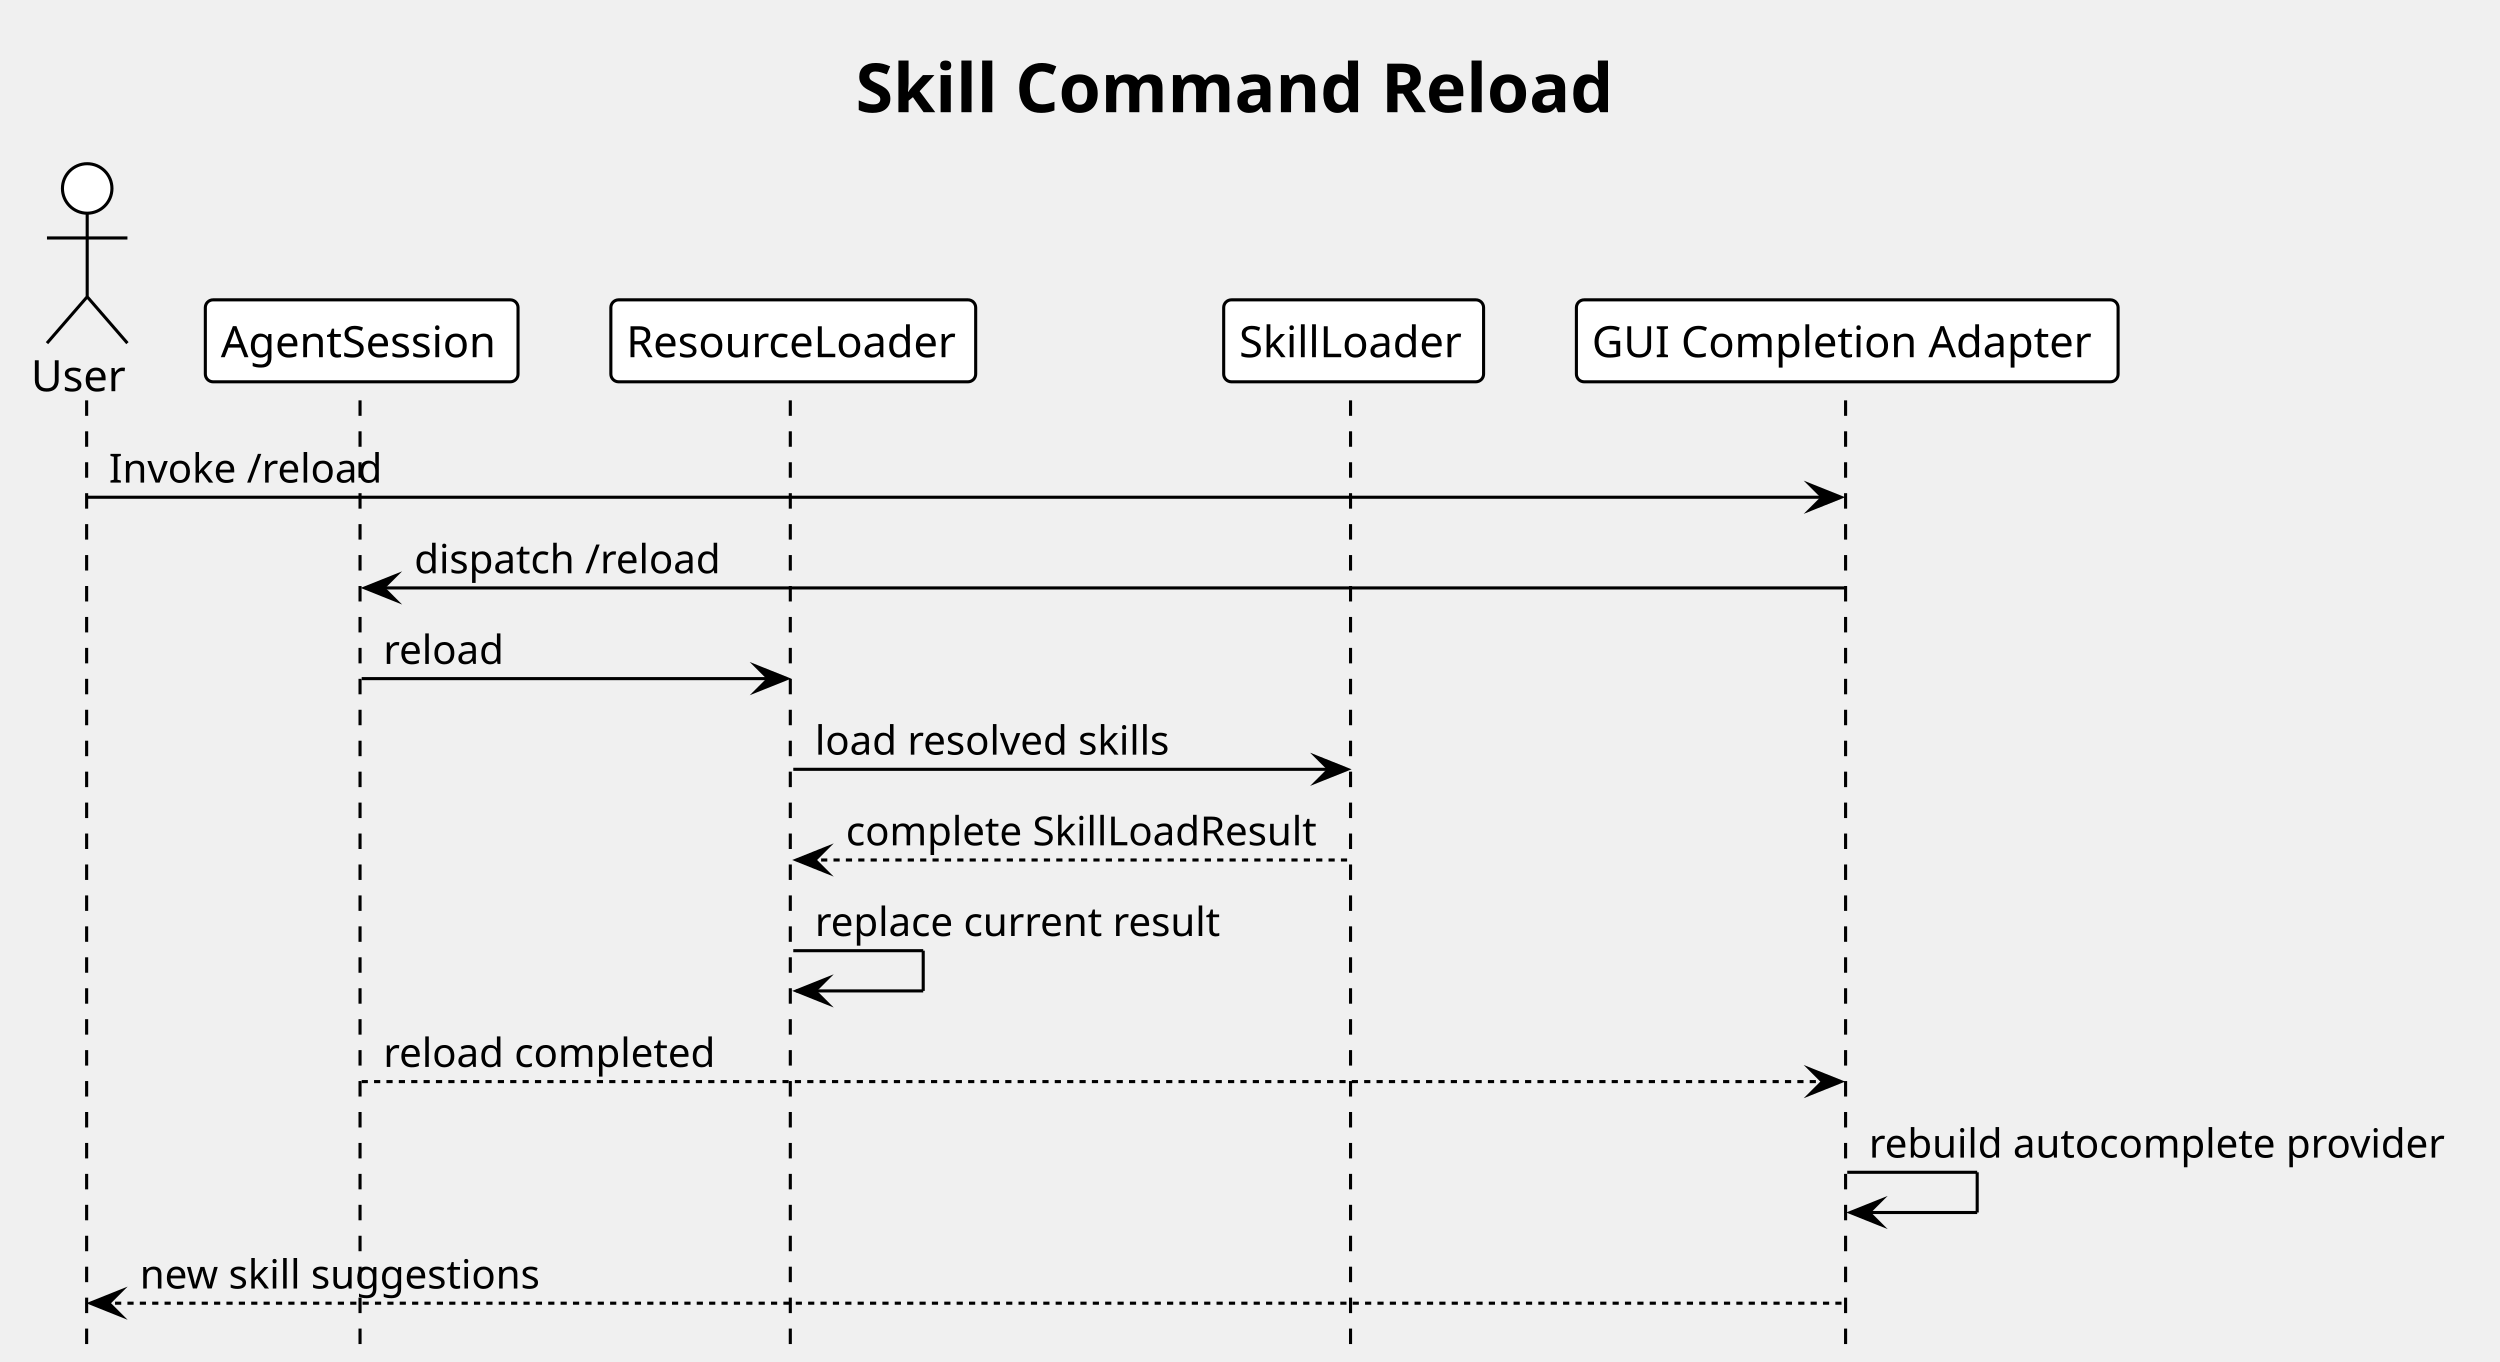
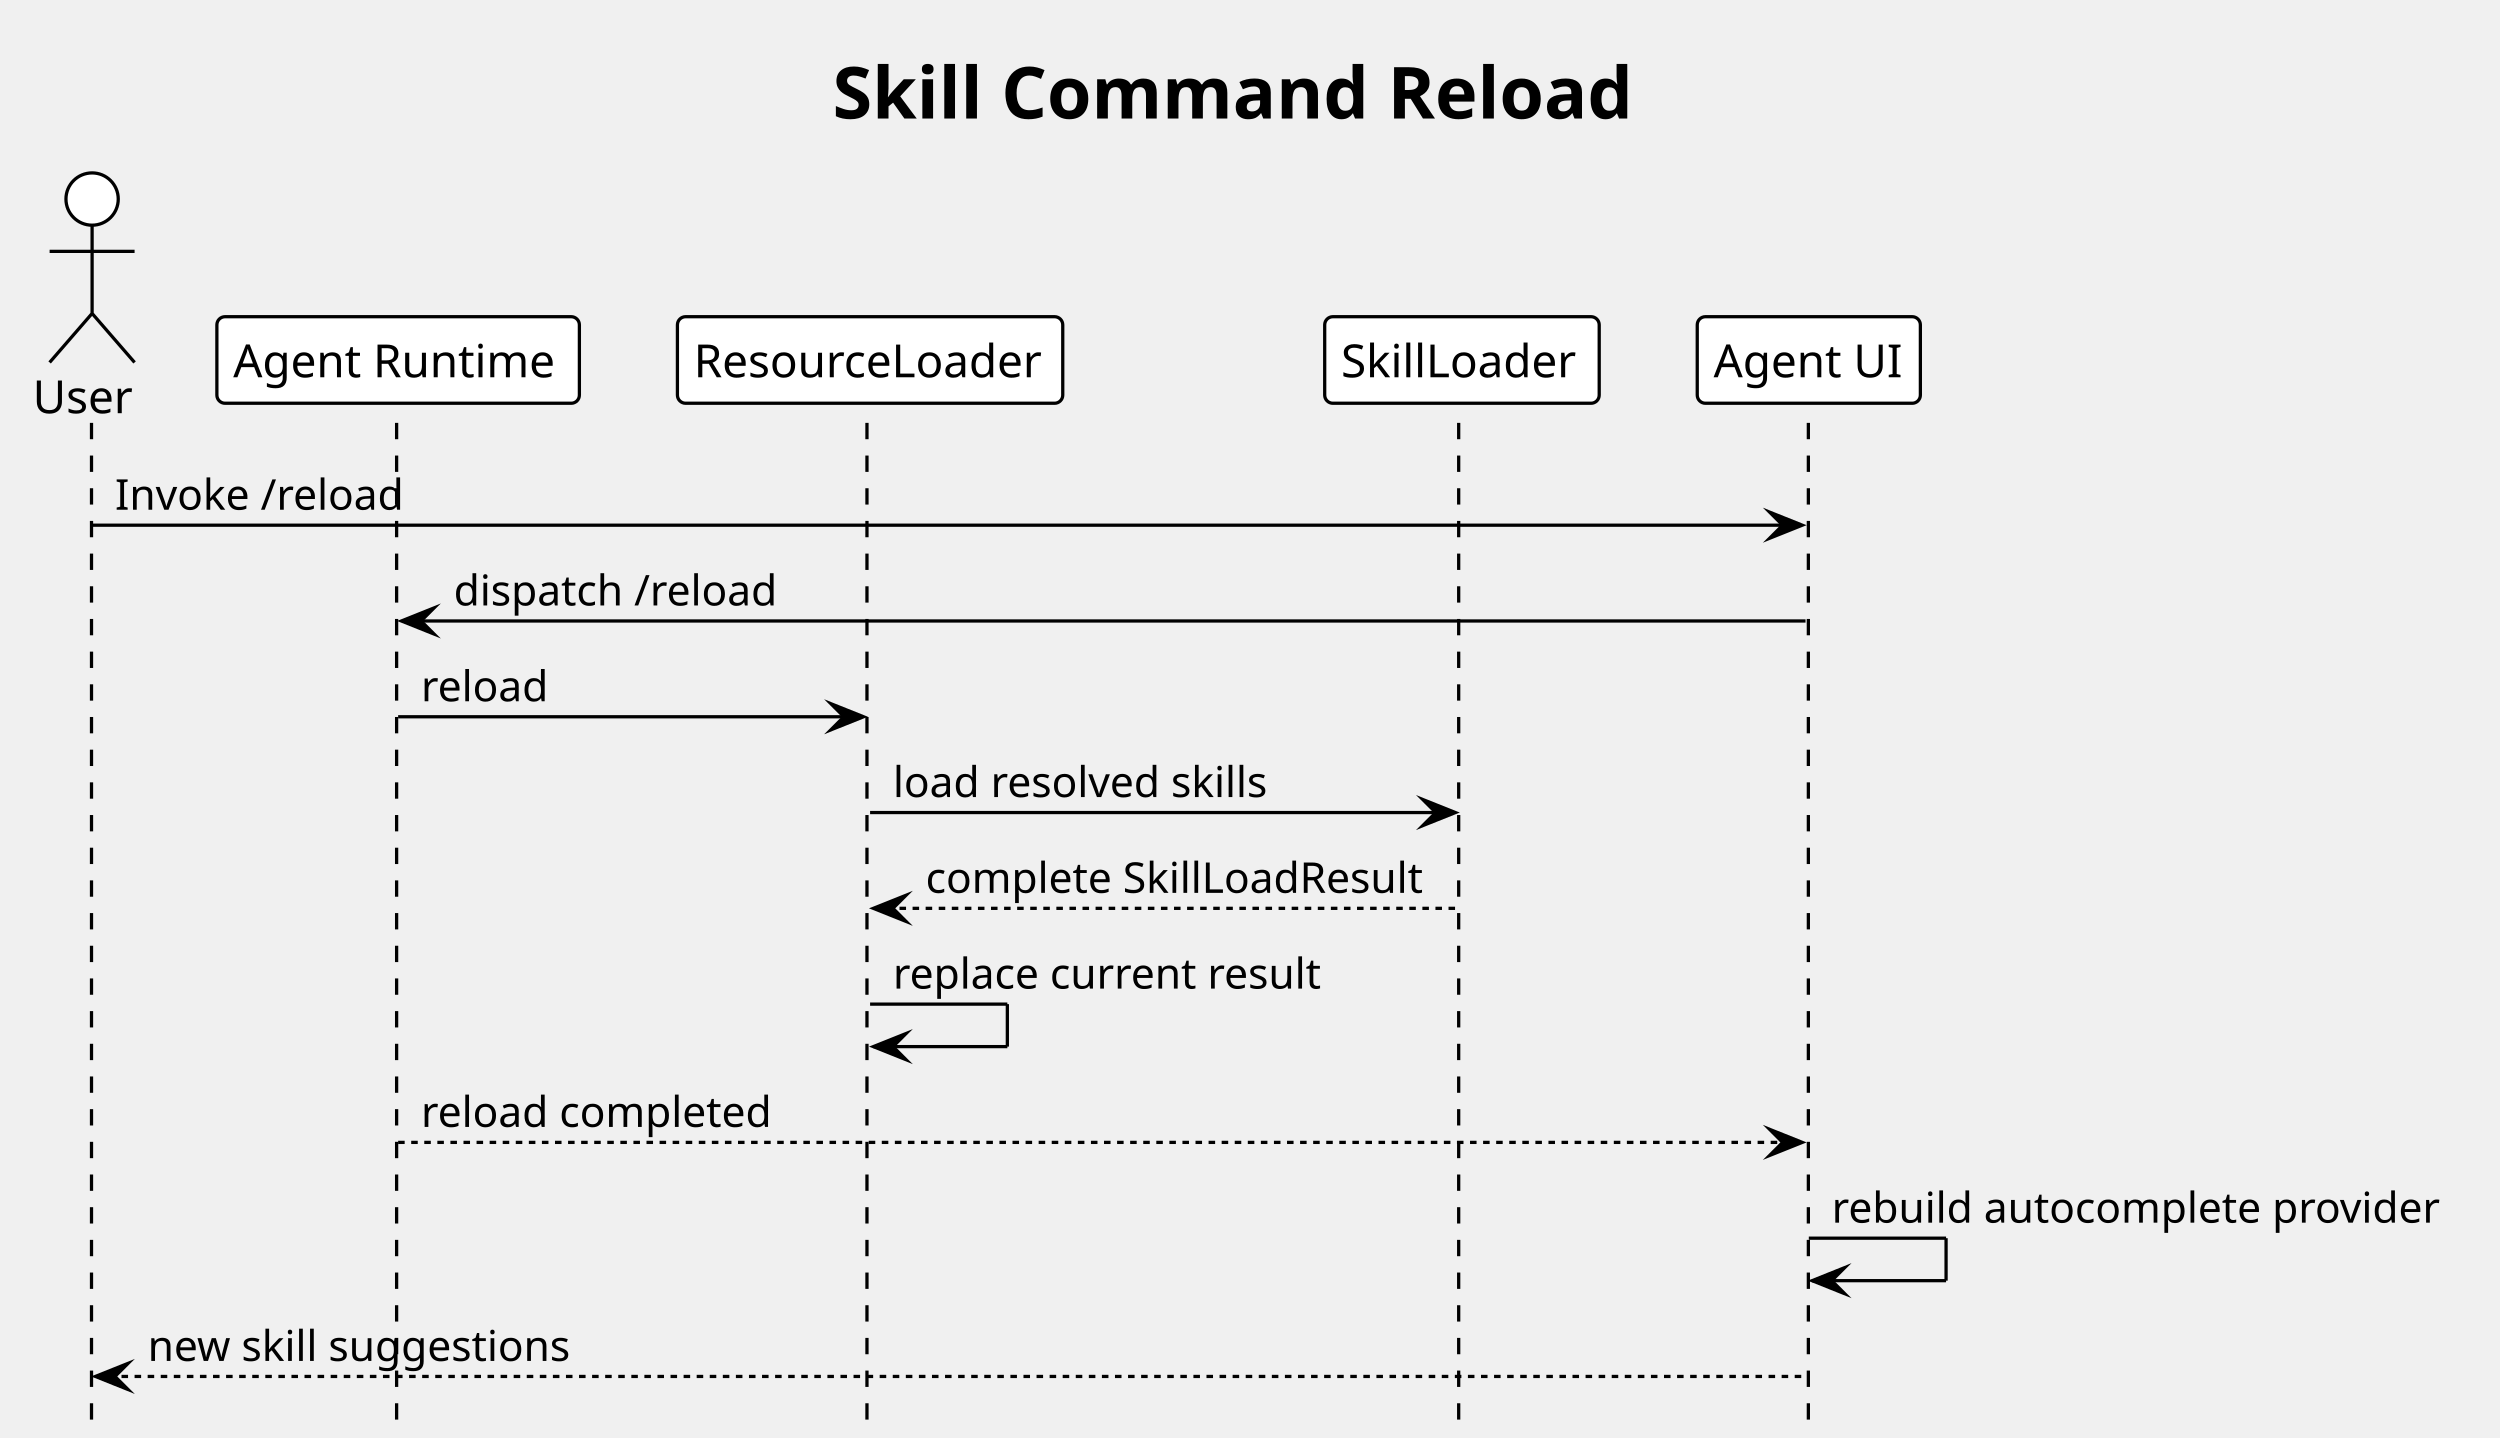
- <svg xmlns="http://www.w3.org/2000/svg" contentStyleType="text/css" data-diagram-type="SEQUENCE" height="440px" preserveAspectRatio="none" style="width:808px;height:440px;" version="1.1" viewBox="0 0 808 440" width="808px" zoomAndPan="magnify">
+ <svg xmlns="http://www.w3.org/2000/svg" contentStyleType="text/css" data-diagram-type="SEQUENCE" height="440px" preserveAspectRatio="none" style="width:765px;height:440px;" version="1.1" viewBox="0 0 765 440" width="765px" zoomAndPan="magnify">
  <defs />
  <g>
-     <g class="title" data-source-line="167">
-       <text fill="#000000" font-family="'sans-serif'" font-size="22" font-weight="700" lengthAdjust="spacing" textLength="253.591" x="276.528" y="36.27">Skill Command Reload</text>
+     <g class="title" data-source-line="172">
+       <text fill="#000000" font-family="'sans-serif'" font-size="22" font-weight="700" lengthAdjust="spacing" textLength="253.591" x="254.761" y="36.27">Skill Command Reload</text>
    </g>
-     <g class="participant-lifeline" data-entity-uid="part1" data-qualified-name="U" data-source-line="169" id="part1-lifeline">
+     <g class="participant-lifeline" data-entity-uid="part1" data-qualified-name="U" data-source-line="174" id="part1-lifeline">
      <g>
        <rect fill="#000000" fill-opacity="0" height="309.795" width="8" x="24.183" y="129.398" />
        <line style="stroke:#000000;stroke-width:1;stroke-dasharray:5,5;" x1="28" x2="28" y1="129.398" y2="439.193" />
      </g>
    </g>
-     <g class="participant-lifeline" data-entity-uid="part2" data-qualified-name="S" data-source-line="170" id="part2-lifeline">
+     <g class="participant-lifeline" data-entity-uid="part2" data-qualified-name="S" data-source-line="175" id="part2-lifeline">
      <g>
-         <rect fill="#000000" fill-opacity="0" height="309.795" width="8" x="112.896" y="129.398" />
-         <line style="stroke:#000000;stroke-width:1;stroke-dasharray:5,5;" x1="116.365" x2="116.365" y1="129.398" y2="439.193" />
+         <rect fill="#000000" fill-opacity="0" height="309.795" width="8" x="117.828" y="129.398" />
+         <line style="stroke:#000000;stroke-width:1;stroke-dasharray:5,5;" x1="121.365" x2="121.365" y1="129.398" y2="439.193" />
      </g>
    </g>
-     <g class="participant-lifeline" data-entity-uid="part3" data-qualified-name="R" data-source-line="171" id="part3-lifeline">
+     <g class="participant-lifeline" data-entity-uid="part3" data-qualified-name="R" data-source-line="176" id="part3-lifeline">
      <g>
-         <rect fill="#000000" fill-opacity="0" height="309.795" width="8" x="252.383" y="129.398" />
-         <line style="stroke:#000000;stroke-width:1;stroke-dasharray:5,5;" x1="255.427" x2="255.427" y1="129.398" y2="439.193" />
+         <rect fill="#000000" fill-opacity="0" height="309.795" width="8" x="262.247" y="129.398" />
+         <line style="stroke:#000000;stroke-width:1;stroke-dasharray:5,5;" x1="265.291" x2="265.291" y1="129.398" y2="439.193" />
      </g>
    </g>
-     <g class="participant-lifeline" data-entity-uid="part4" data-qualified-name="L" data-source-line="172" id="part4-lifeline">
+     <g class="participant-lifeline" data-entity-uid="part4" data-qualified-name="L" data-source-line="177" id="part4-lifeline">
      <g>
-         <rect fill="#000000" fill-opacity="0" height="309.795" width="8" x="433.494" y="129.398" />
-         <line style="stroke:#000000;stroke-width:1;stroke-dasharray:5,5;" x1="436.494" x2="436.494" y1="129.398" y2="439.193" />
+         <rect fill="#000000" fill-opacity="0" height="309.795" width="8" x="443.358" y="129.398" />
+         <line style="stroke:#000000;stroke-width:1;stroke-dasharray:5,5;" x1="446.358" x2="446.358" y1="129.398" y2="439.193" />
      </g>
    </g>
-     <g class="participant-lifeline" data-entity-uid="part5" data-qualified-name="T" data-source-line="173" id="part5-lifeline">
+     <g class="participant-lifeline" data-entity-uid="part5" data-qualified-name="T" data-source-line="178" id="part5-lifeline">
      <g>
-         <rect fill="#000000" fill-opacity="0" height="309.795" width="8" x="593.03" y="129.398" />
-         <line style="stroke:#000000;stroke-width:1;stroke-dasharray:5,5;" x1="596.493" x2="596.493" y1="129.398" y2="439.193" />
+         <rect fill="#000000" fill-opacity="0" height="309.795" width="8" x="549.496" y="129.398" />
+         <line style="stroke:#000000;stroke-width:1;stroke-dasharray:5,5;" x1="553.357" x2="553.357" y1="129.398" y2="439.193" />
      </g>
    </g>
-     <g class="participant participant-head" data-entity-uid="part1" data-qualified-name="U" data-source-line="169" id="part1-head">
+     <g class="participant participant-head" data-entity-uid="part1" data-qualified-name="U" data-source-line="174" id="part1-head">
      <text fill="#000000" font-family="'sans-serif'" font-size="14" lengthAdjust="spacing" textLength="30.365" x="10" y="126.445">User</text>
      <ellipse cx="28.183" cy="60.91" fill="#FFFFFF" rx="8" ry="8" style="stroke:#000000;stroke-width:1;" />
      <path d="M28.183,68.91 L28.183,95.91 M15.183,76.91 L41.183,76.91 M28.183,95.91 L15.183,110.91 M28.183,95.91 L41.183,110.91" fill="none" style="stroke:#000000;stroke-width:1;" />
    </g>
-     <g class="participant participant-head" data-entity-uid="part2" data-qualified-name="S" data-source-line="170" id="part2-head">
-       <rect fill="#FFFFFF" height="26.488" rx="2.5" ry="2.5" style="stroke:#000000;stroke-width:1;" width="101.061" x="66.365" y="96.91" />
-       <text fill="#000000" font-family="'sans-serif'" font-size="14" lengthAdjust="spacing" textLength="91.061" x="71.365" y="115.445">AgentSession</text>
+     <g class="participant participant-head" data-entity-uid="part2" data-qualified-name="S" data-source-line="175" id="part2-head">
+       <rect fill="#FFFFFF" height="26.488" rx="2.5" ry="2.5" style="stroke:#000000;stroke-width:1;" width="110.926" x="66.365" y="96.91" />
+       <text fill="#000000" font-family="'sans-serif'" font-size="14" lengthAdjust="spacing" textLength="100.926" x="71.365" y="115.445">Agent Runtime</text>
    </g>
-     <g class="participant participant-head" data-entity-uid="part3" data-qualified-name="R" data-source-line="171" id="part3-head">
-       <rect fill="#FFFFFF" height="26.488" rx="2.5" ry="2.5" style="stroke:#000000;stroke-width:1;" width="117.912" x="197.427" y="96.91" />
-       <text fill="#000000" font-family="'sans-serif'" font-size="14" lengthAdjust="spacing" textLength="107.912" x="202.427" y="115.445">ResourceLoader</text>
+     <g class="participant participant-head" data-entity-uid="part3" data-qualified-name="R" data-source-line="176" id="part3-head">
+       <rect fill="#FFFFFF" height="26.488" rx="2.5" ry="2.5" style="stroke:#000000;stroke-width:1;" width="117.912" x="207.291" y="96.91" />
+       <text fill="#000000" font-family="'sans-serif'" font-size="14" lengthAdjust="spacing" textLength="107.912" x="212.291" y="115.445">ResourceLoader</text>
    </g>
-     <g class="participant participant-head" data-entity-uid="part4" data-qualified-name="L" data-source-line="172" id="part4-head">
-       <rect fill="#FFFFFF" height="26.488" rx="2.5" ry="2.5" style="stroke:#000000;stroke-width:1;" width="83.999" x="395.494" y="96.91" />
-       <text fill="#000000" font-family="'sans-serif'" font-size="14" lengthAdjust="spacing" textLength="73.999" x="400.494" y="115.445">SkillLoader</text>
+     <g class="participant participant-head" data-entity-uid="part4" data-qualified-name="L" data-source-line="177" id="part4-head">
+       <rect fill="#FFFFFF" height="26.488" rx="2.5" ry="2.5" style="stroke:#000000;stroke-width:1;" width="83.999" x="405.358" y="96.91" />
+       <text fill="#000000" font-family="'sans-serif'" font-size="14" lengthAdjust="spacing" textLength="73.999" x="410.358" y="115.445">SkillLoader</text>
    </g>
-     <g class="participant participant-head" data-entity-uid="part5" data-qualified-name="T" data-source-line="173" id="part5-head">
-       <rect fill="#FFFFFF" height="26.488" rx="2.5" ry="2.5" style="stroke:#000000;stroke-width:1;" width="175.074" x="509.493" y="96.91" />
-       <text fill="#000000" font-family="'sans-serif'" font-size="14" lengthAdjust="spacing" textLength="165.074" x="514.493" y="115.445">GUI Completion Adapter</text>
+     <g class="participant participant-head" data-entity-uid="part5" data-qualified-name="T" data-source-line="178" id="part5-head">
+       <rect fill="#FFFFFF" height="26.488" rx="2.5" ry="2.5" style="stroke:#000000;stroke-width:1;" width="68.276" x="519.357" y="96.91" />
+       <text fill="#000000" font-family="'sans-serif'" font-size="14" lengthAdjust="spacing" textLength="58.276" x="524.357" y="115.445">Agent UI</text>
    </g>
-     <g class="message" data-entity-1="part1" data-entity-2="part5" data-source-line="175" id="msg1">
-       <polygon fill="#000000" points="585.03,156.709,595.03,160.709,585.03,164.709,589.03,160.709" style="stroke:#000000;stroke-width:1;stroke-linejoin:miter;stroke-miterlimit:10;" />
-       <line style="stroke:#000000;stroke-width:1;" x1="28.183" x2="591.03" y1="160.709" y2="160.709" />
+     <g class="message" data-entity-1="part1" data-entity-2="part5" data-source-line="180" id="msg1">
+       <polygon fill="#000000" points="541.496,156.709,551.496,160.709,541.496,164.709,545.496,160.709" style="stroke:#000000;stroke-width:1;stroke-linejoin:miter;stroke-miterlimit:10;" />
+       <line style="stroke:#000000;stroke-width:1;" x1="28.183" x2="547.496" y1="160.709" y2="160.709" />
      <text fill="#000000" font-family="'sans-serif'" font-size="13" lengthAdjust="spacing" textLength="91.965" x="35.183" y="155.967">Invoke /reload</text>
    </g>
-     <g class="message" data-entity-1="part5" data-entity-2="part2" data-source-line="176" id="msg2">
-       <polygon fill="#000000" points="127.896,186.019,117.896,190.019,127.896,194.019,123.896,190.019" style="stroke:#000000;stroke-width:1;stroke-linejoin:miter;stroke-miterlimit:10;" />
-       <line style="stroke:#000000;stroke-width:1;" x1="121.896" x2="596.03" y1="190.019" y2="190.019" />
-       <text fill="#000000" font-family="'sans-serif'" font-size="13" lengthAdjust="spacing" textLength="104.114" x="133.896" y="185.277">dispatch /reload</text>
+     <g class="message" data-entity-1="part5" data-entity-2="part2" data-source-line="181" id="msg2">
+       <polygon fill="#000000" points="132.828,186.019,122.828,190.019,132.828,194.019,128.828,190.019" style="stroke:#000000;stroke-width:1;stroke-linejoin:miter;stroke-miterlimit:10;" />
+       <line style="stroke:#000000;stroke-width:1;" x1="126.828" x2="552.496" y1="190.019" y2="190.019" />
+       <text fill="#000000" font-family="'sans-serif'" font-size="13" lengthAdjust="spacing" textLength="104.114" x="138.828" y="185.277">dispatch /reload</text>
    </g>
-     <g class="message" data-entity-1="part2" data-entity-2="part3" data-source-line="177" id="msg3">
-       <polygon fill="#000000" points="244.383,215.33,254.383,219.33,244.383,223.33,248.383,219.33" style="stroke:#000000;stroke-width:1;stroke-linejoin:miter;stroke-miterlimit:10;" />
-       <line style="stroke:#000000;stroke-width:1;" x1="116.896" x2="250.383" y1="219.33" y2="219.33" />
-       <text fill="#000000" font-family="'sans-serif'" font-size="13" lengthAdjust="spacing" textLength="39.666" x="123.896" y="214.588">reload</text>
+     <g class="message" data-entity-1="part2" data-entity-2="part3" data-source-line="182" id="msg3">
+       <polygon fill="#000000" points="254.247,215.33,264.247,219.33,254.247,223.33,258.247,219.33" style="stroke:#000000;stroke-width:1;stroke-linejoin:miter;stroke-miterlimit:10;" />
+       <line style="stroke:#000000;stroke-width:1;" x1="121.828" x2="260.247" y1="219.33" y2="219.33" />
+       <text fill="#000000" font-family="'sans-serif'" font-size="13" lengthAdjust="spacing" textLength="39.666" x="128.828" y="214.588">reload</text>
    </g>
-     <g class="message" data-entity-1="part3" data-entity-2="part4" data-source-line="178" id="msg4">
-       <polygon fill="#000000" points="425.494,244.641,435.494,248.641,425.494,252.641,429.494,248.641" style="stroke:#000000;stroke-width:1;stroke-linejoin:miter;stroke-miterlimit:10;" />
-       <line style="stroke:#000000;stroke-width:1;" x1="256.383" x2="431.494" y1="248.641" y2="248.641" />
-       <text fill="#000000" font-family="'sans-serif'" font-size="13" lengthAdjust="spacing" textLength="120.542" x="263.383" y="243.898">load resolved skills</text>
+     <g class="message" data-entity-1="part3" data-entity-2="part4" data-source-line="183" id="msg4">
+       <polygon fill="#000000" points="435.358,244.641,445.358,248.641,435.358,252.641,439.358,248.641" style="stroke:#000000;stroke-width:1;stroke-linejoin:miter;stroke-miterlimit:10;" />
+       <line style="stroke:#000000;stroke-width:1;" x1="266.247" x2="441.358" y1="248.641" y2="248.641" />
+       <text fill="#000000" font-family="'sans-serif'" font-size="13" lengthAdjust="spacing" textLength="120.542" x="273.247" y="243.898">load resolved skills</text>
    </g>
-     <g class="message" data-entity-1="part4" data-entity-2="part3" data-source-line="179" id="msg5">
-       <polygon fill="#000000" points="267.383,273.951,257.383,277.951,267.383,281.951,263.383,277.951" style="stroke:#000000;stroke-width:1;stroke-linejoin:miter;stroke-miterlimit:10;" />
-       <line style="stroke:#000000;stroke-width:1;stroke-dasharray:2,2;" x1="261.383" x2="436.494" y1="277.951" y2="277.951" />
-       <text fill="#000000" font-family="'sans-serif'" font-size="13" lengthAdjust="spacing" textLength="157.111" x="273.383" y="273.209">complete SkillLoadResult</text>
+     <g class="message" data-entity-1="part4" data-entity-2="part3" data-source-line="184" id="msg5">
+       <polygon fill="#000000" points="277.247,273.951,267.247,277.951,277.247,281.951,273.247,277.951" style="stroke:#000000;stroke-width:1;stroke-linejoin:miter;stroke-miterlimit:10;" />
+       <line style="stroke:#000000;stroke-width:1;stroke-dasharray:2,2;" x1="271.247" x2="446.358" y1="277.951" y2="277.951" />
+       <text fill="#000000" font-family="'sans-serif'" font-size="13" lengthAdjust="spacing" textLength="157.111" x="283.247" y="273.209">complete SkillLoadResult</text>
    </g>
-     <g class="message" data-entity-1="part3" data-entity-2="part3" data-source-line="180" id="msg6">
-       <line style="stroke:#000000;stroke-width:1;" x1="256.383" x2="298.383" y1="307.262" y2="307.262" />
-       <line style="stroke:#000000;stroke-width:1;" x1="298.383" x2="298.383" y1="307.262" y2="320.262" />
-       <line style="stroke:#000000;stroke-width:1;" x1="257.383" x2="298.383" y1="320.262" y2="320.262" />
-       <polygon fill="#000000" points="267.383,316.262,257.383,320.262,267.383,324.262,263.383,320.262" style="stroke:#000000;stroke-width:1;stroke-linejoin:miter;stroke-miterlimit:10;" />
-       <text fill="#000000" font-family="'sans-serif'" font-size="13" lengthAdjust="spacing" textLength="135.224" x="263.383" y="302.519">replace current result</text>
+     <g class="message" data-entity-1="part3" data-entity-2="part3" data-source-line="185" id="msg6">
+       <line style="stroke:#000000;stroke-width:1;" x1="266.247" x2="308.247" y1="307.262" y2="307.262" />
+       <line style="stroke:#000000;stroke-width:1;" x1="308.247" x2="308.247" y1="307.262" y2="320.262" />
+       <line style="stroke:#000000;stroke-width:1;" x1="267.247" x2="308.247" y1="320.262" y2="320.262" />
+       <polygon fill="#000000" points="277.247,316.262,267.247,320.262,277.247,324.262,273.247,320.262" style="stroke:#000000;stroke-width:1;stroke-linejoin:miter;stroke-miterlimit:10;" />
+       <text fill="#000000" font-family="'sans-serif'" font-size="13" lengthAdjust="spacing" textLength="135.224" x="273.247" y="302.519">replace current result</text>
    </g>
-     <g class="message" data-entity-1="part2" data-entity-2="part5" data-source-line="181" id="msg7">
-       <polygon fill="#000000" points="585.03,345.572,595.03,349.572,585.03,353.572,589.03,349.572" style="stroke:#000000;stroke-width:1;stroke-linejoin:miter;stroke-miterlimit:10;" />
-       <line style="stroke:#000000;stroke-width:1;stroke-dasharray:2,2;" x1="116.896" x2="591.03" y1="349.572" y2="349.572" />
-       <text fill="#000000" font-family="'sans-serif'" font-size="13" lengthAdjust="spacing" textLength="110.03" x="123.896" y="344.83">reload completed</text>
+     <g class="message" data-entity-1="part2" data-entity-2="part5" data-source-line="186" id="msg7">
+       <polygon fill="#000000" points="541.496,345.572,551.496,349.572,541.496,353.572,545.496,349.572" style="stroke:#000000;stroke-width:1;stroke-linejoin:miter;stroke-miterlimit:10;" />
+       <line style="stroke:#000000;stroke-width:1;stroke-dasharray:2,2;" x1="121.828" x2="547.496" y1="349.572" y2="349.572" />
+       <text fill="#000000" font-family="'sans-serif'" font-size="13" lengthAdjust="spacing" textLength="110.03" x="128.828" y="344.83">reload completed</text>
    </g>
-     <g class="message" data-entity-1="part5" data-entity-2="part5" data-source-line="182" id="msg8">
-       <line style="stroke:#000000;stroke-width:1;" x1="597.03" x2="639.03" y1="378.883" y2="378.883" />
-       <line style="stroke:#000000;stroke-width:1;" x1="639.03" x2="639.03" y1="378.883" y2="391.883" />
-       <line style="stroke:#000000;stroke-width:1;" x1="598.03" x2="639.03" y1="391.883" y2="391.883" />
-       <polygon fill="#000000" points="608.03,387.883,598.03,391.883,608.03,395.883,604.03,391.883" style="stroke:#000000;stroke-width:1;stroke-linejoin:miter;stroke-miterlimit:10;" />
-       <text fill="#000000" font-family="'sans-serif'" font-size="13" lengthAdjust="spacing" textLength="191.617" x="604.03" y="374.141">rebuild autocomplete provider</text>
+     <g class="message" data-entity-1="part5" data-entity-2="part5" data-source-line="187" id="msg8">
+       <line style="stroke:#000000;stroke-width:1;" x1="553.496" x2="595.496" y1="378.883" y2="378.883" />
+       <line style="stroke:#000000;stroke-width:1;" x1="595.496" x2="595.496" y1="378.883" y2="391.883" />
+       <line style="stroke:#000000;stroke-width:1;" x1="554.496" x2="595.496" y1="391.883" y2="391.883" />
+       <polygon fill="#000000" points="564.496,387.883,554.496,391.883,564.496,395.883,560.496,391.883" style="stroke:#000000;stroke-width:1;stroke-linejoin:miter;stroke-miterlimit:10;" />
+       <text fill="#000000" font-family="'sans-serif'" font-size="13" lengthAdjust="spacing" textLength="191.617" x="560.496" y="374.141">rebuild autocomplete provider</text>
    </g>
-     <g class="message" data-entity-1="part5" data-entity-2="part1" data-source-line="183" id="msg9">
+     <g class="message" data-entity-1="part5" data-entity-2="part1" data-source-line="188" id="msg9">
      <polygon fill="#000000" points="39.183,417.193,29.183,421.193,39.183,425.193,35.183,421.193" style="stroke:#000000;stroke-width:1;stroke-linejoin:miter;stroke-miterlimit:10;" />
-       <line style="stroke:#000000;stroke-width:1;stroke-dasharray:2,2;" x1="33.183" x2="596.03" y1="421.193" y2="421.193" />
+       <line style="stroke:#000000;stroke-width:1;stroke-dasharray:2,2;" x1="33.183" x2="552.496" y1="421.193" y2="421.193" />
      <text fill="#000000" font-family="'sans-serif'" font-size="13" lengthAdjust="spacing" textLength="135.129" x="45.183" y="416.451">new skill suggestions</text>
    </g>
  </g>
</svg>
